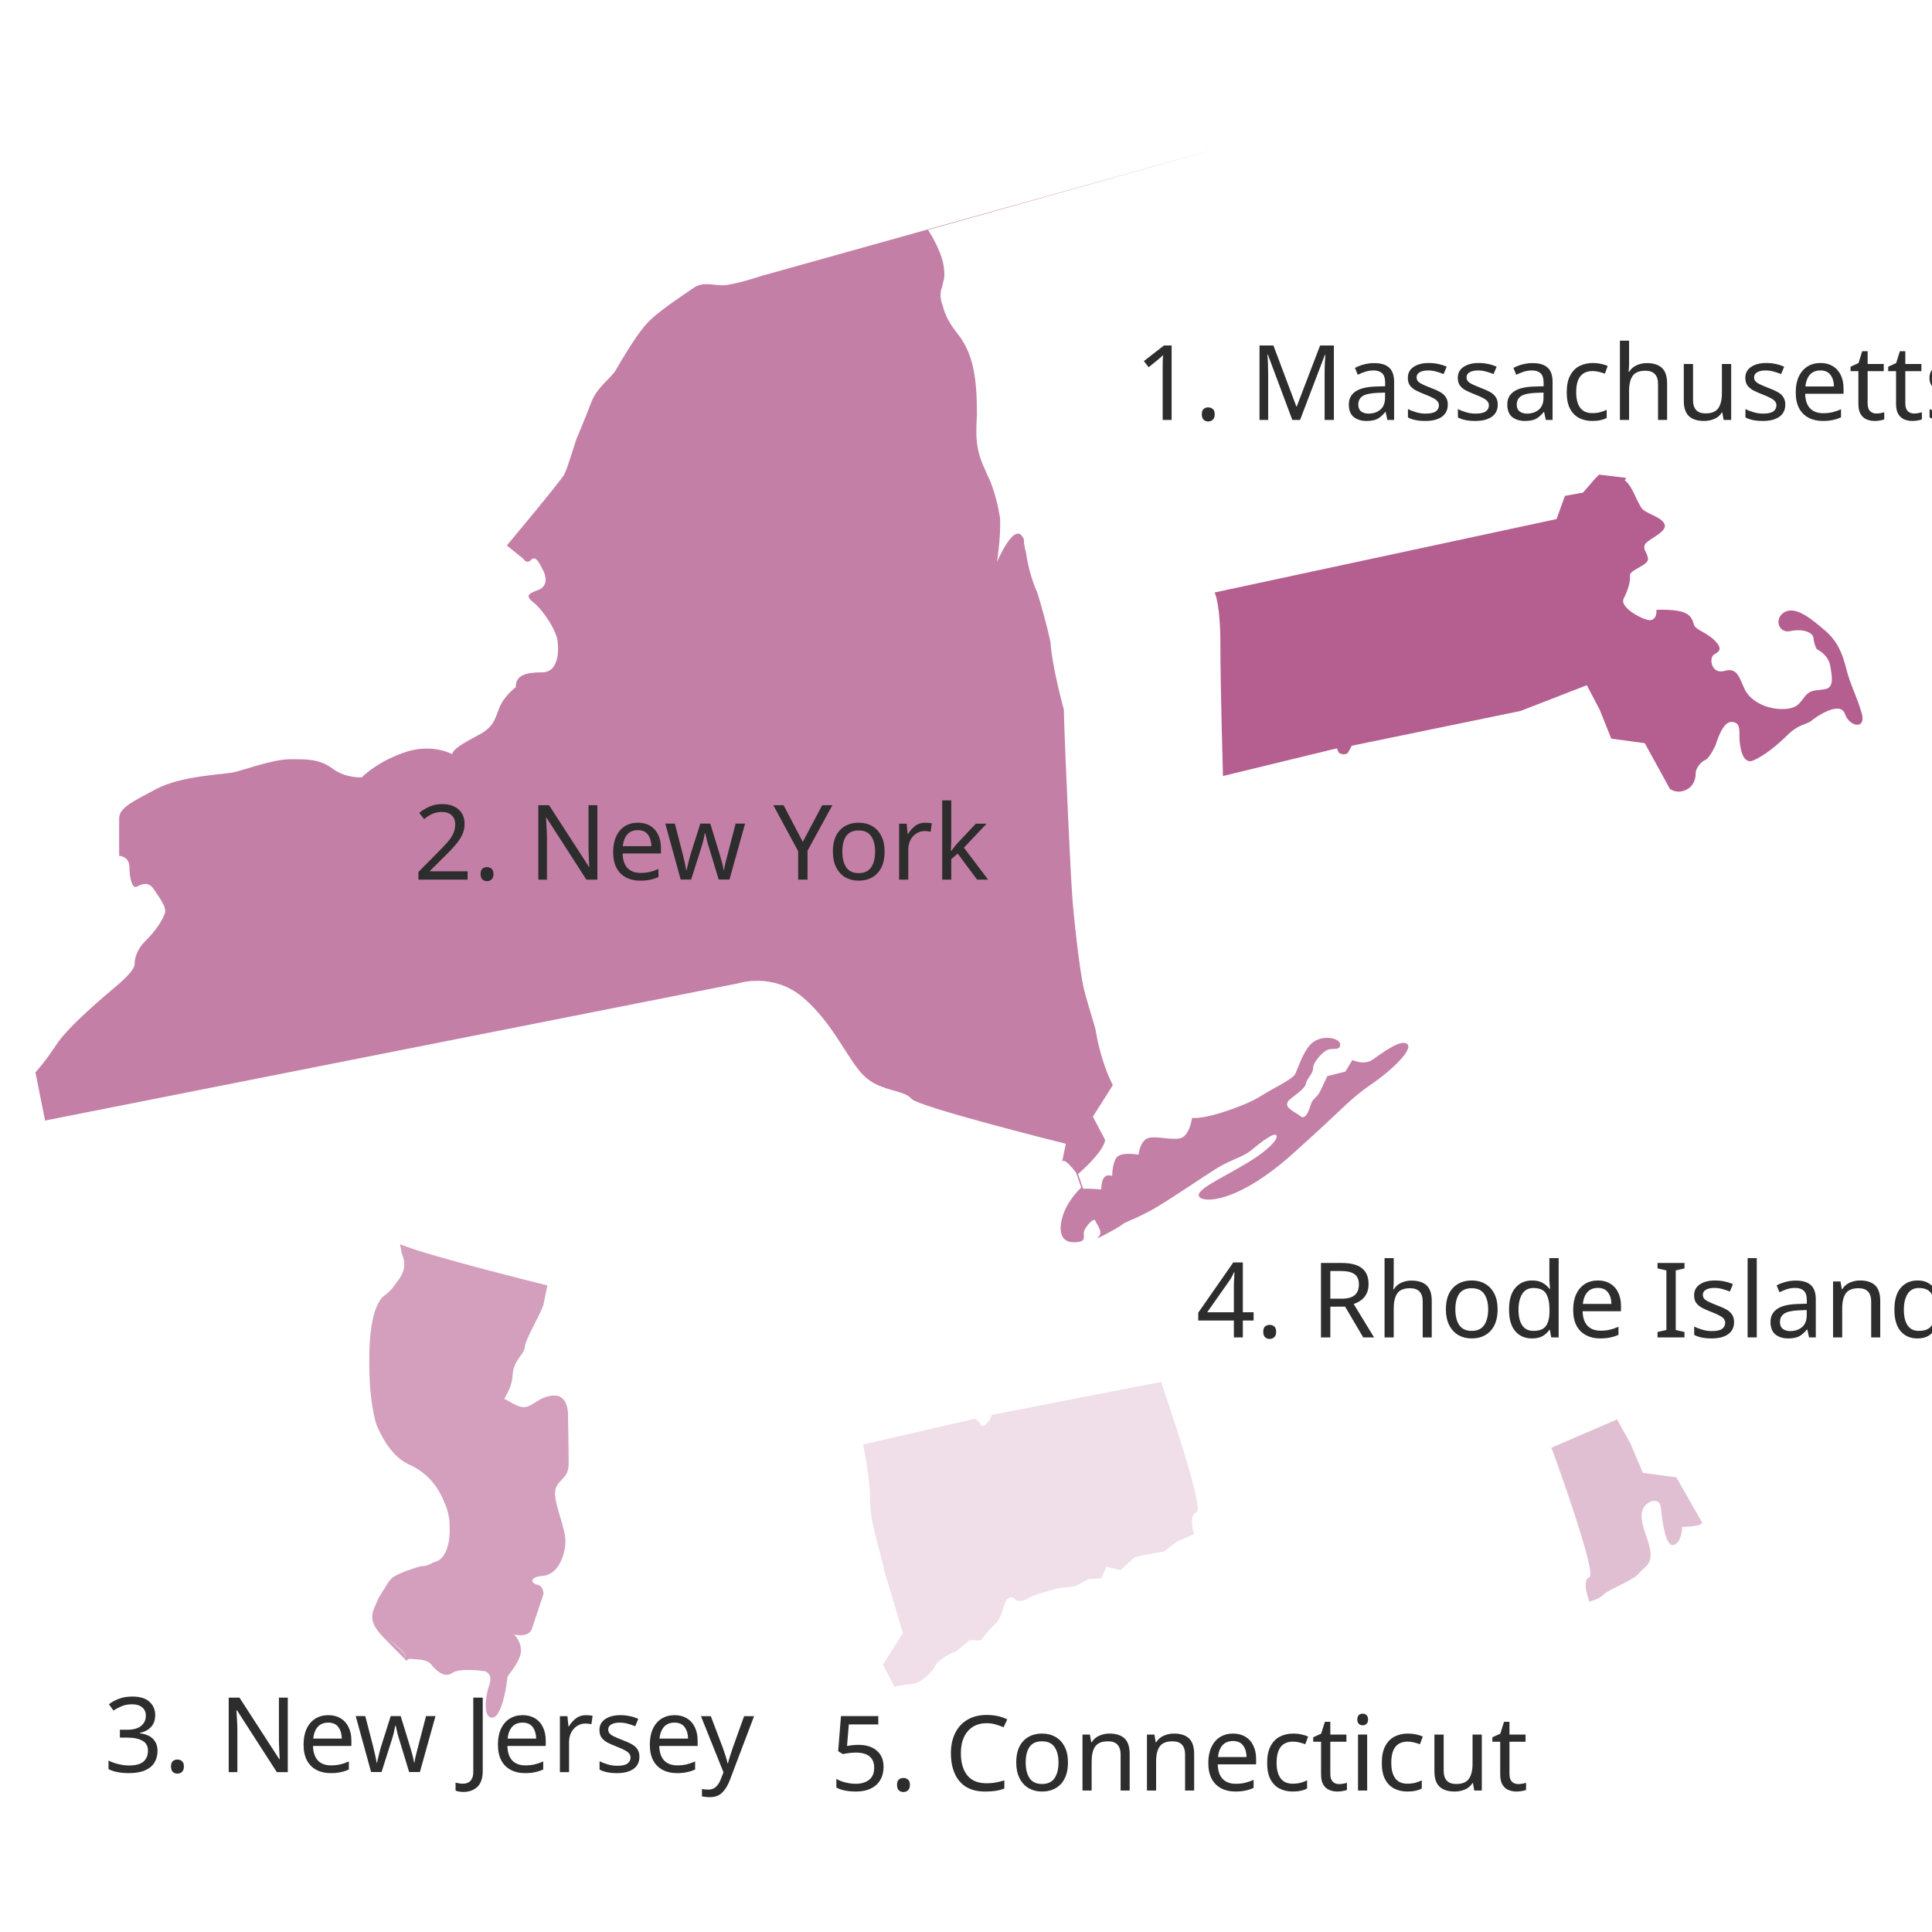
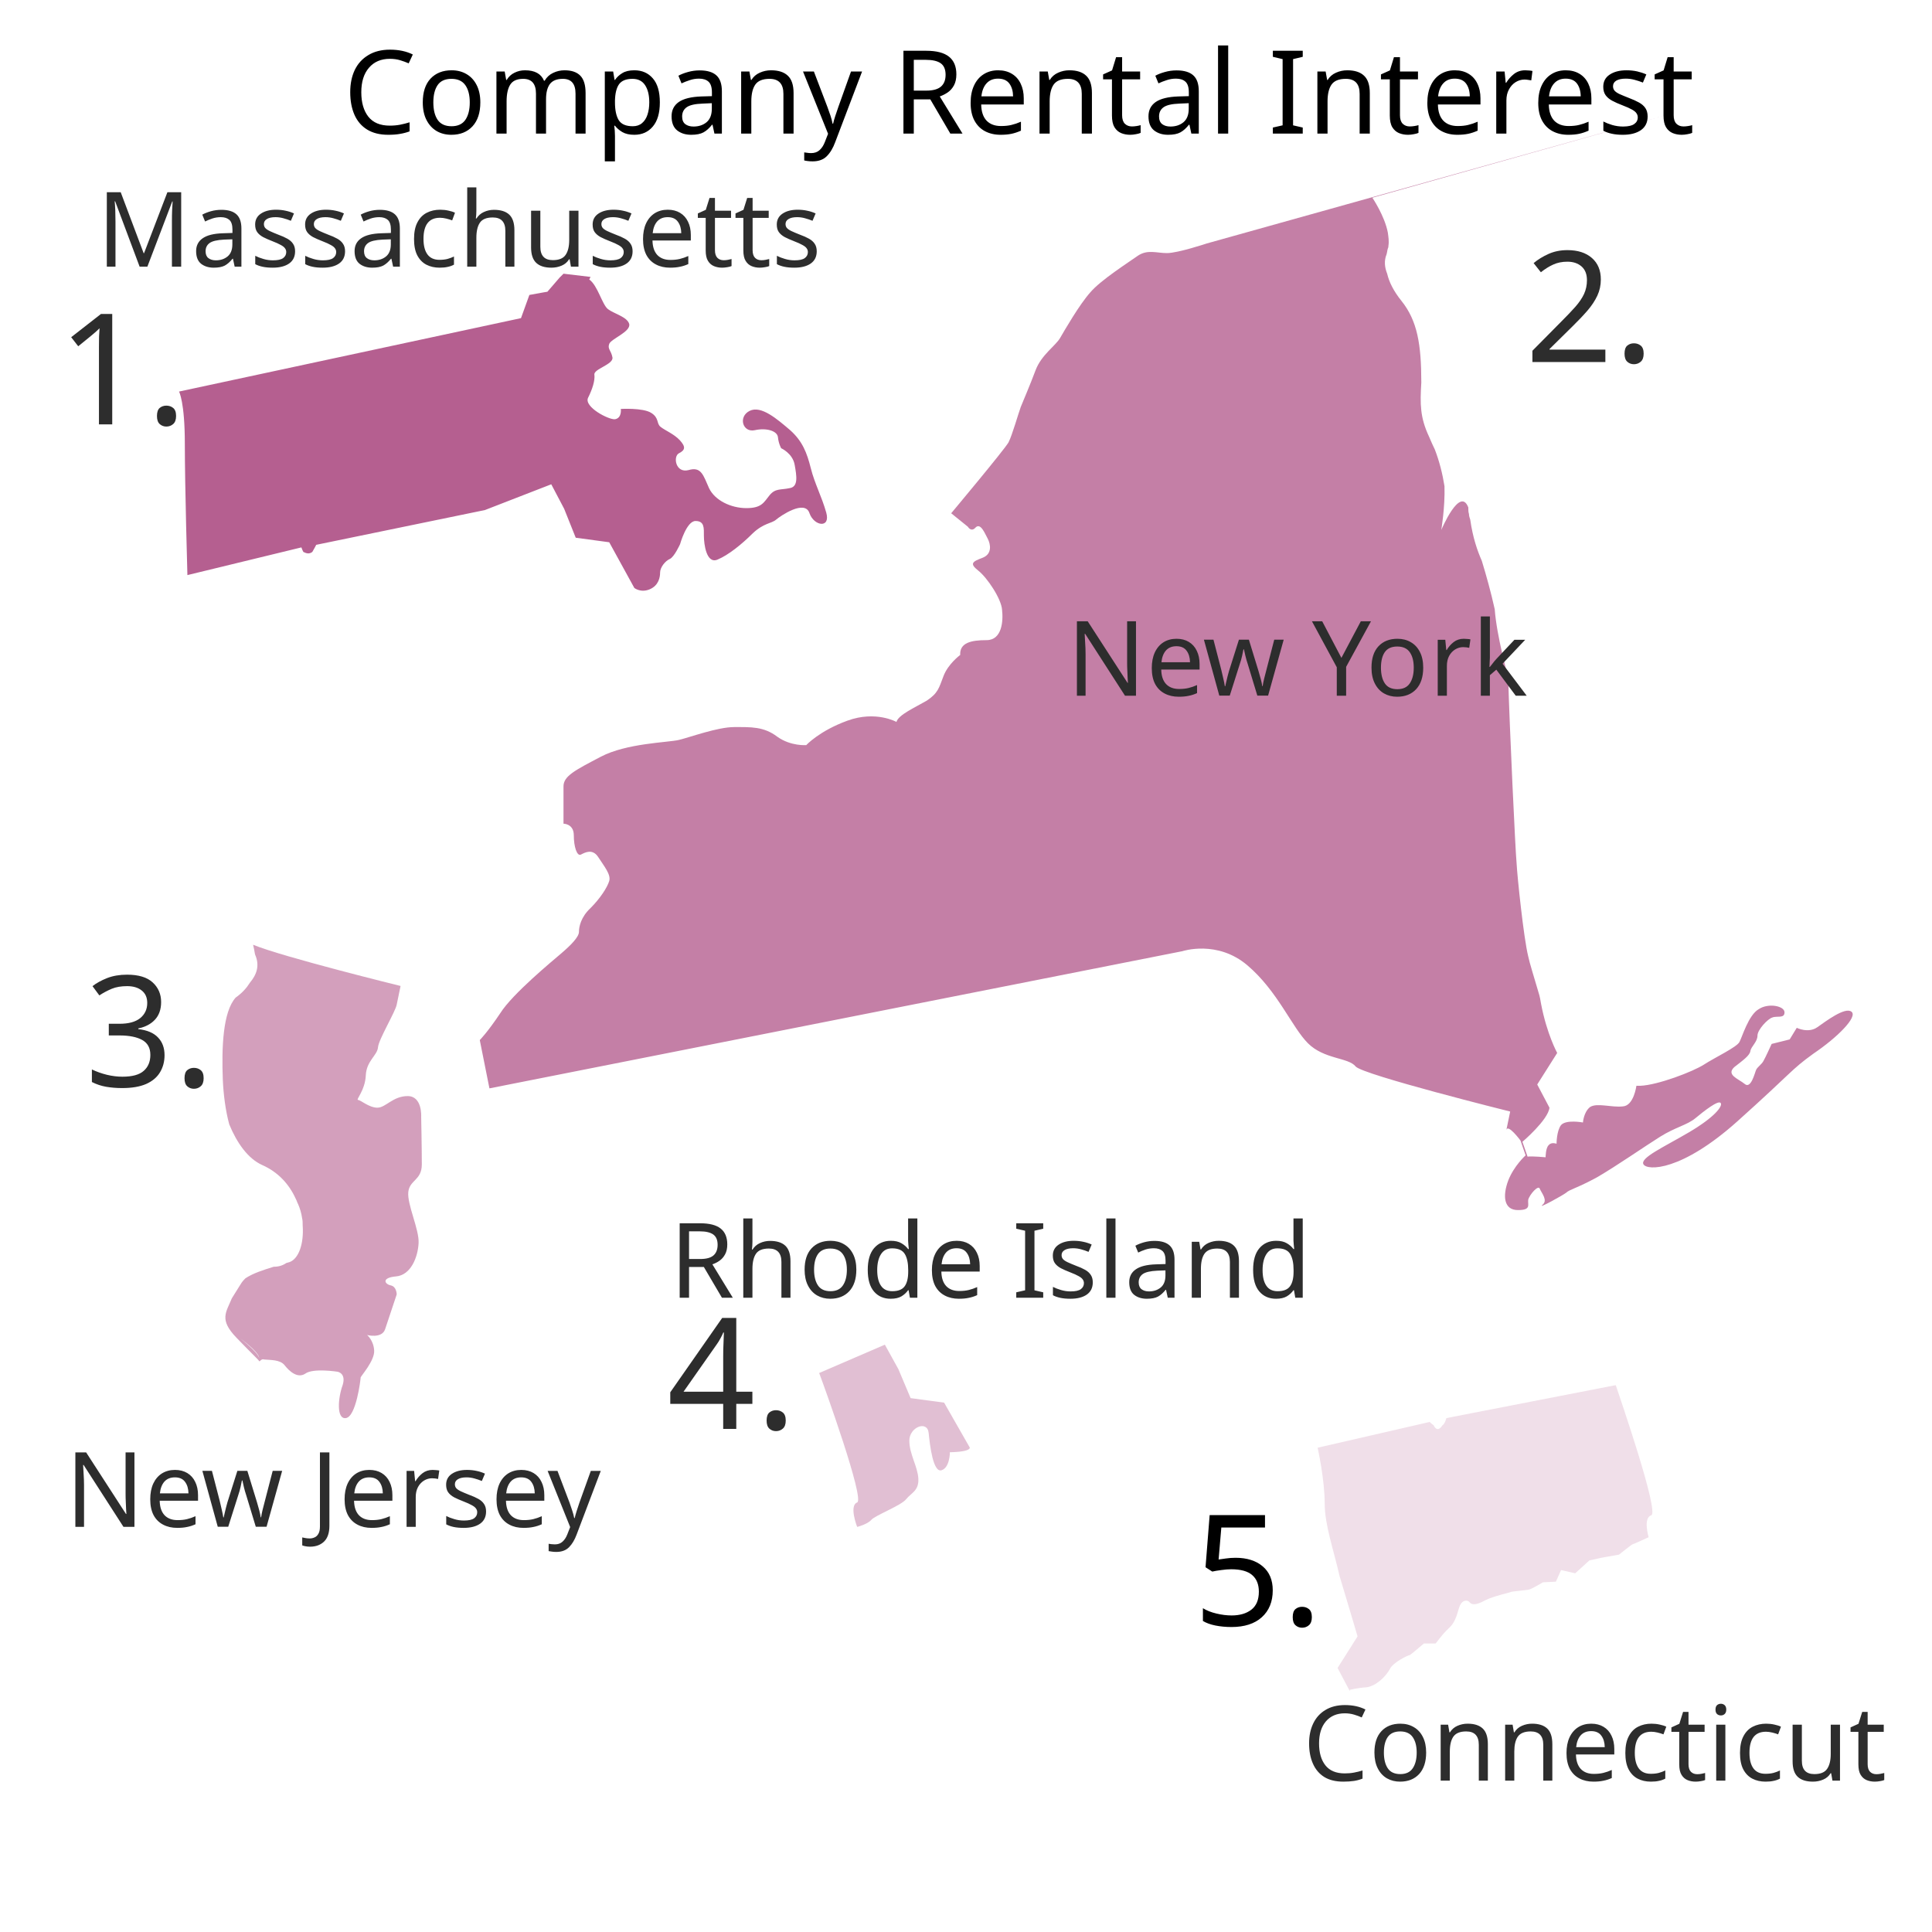
<svg xmlns="http://www.w3.org/2000/svg" version="1.1" id="Layer_1" x="0px" y="0px" viewBox="0 0 300 300" style="enable-background:new 0 0 300 300;" xml:space="preserve">
  <style type="text/css">
	.st0{fill:#B55F90;}
	.st1{opacity:0.8;}
	.st2{opacity:0.6;fill:#B55F90;enable-background:new    ;}
	.st3{opacity:0.4;fill:#B55F90;enable-background:new    ;}
	.st4{opacity:0.2;fill:#B55F90;enable-background:new    ;}
	.st5{fill:none;}
	.st6{fill:#2D2D2D;}
	.st7{font-family:'GoodlifeBrush';}
	.st8{font-size:16.2px;}
+ 	.st9{font-size:24px;}
+ 	.st10{font-size:18px;}
</style>
-   <path class="st0" d="M289.1,110.8c-0.7-2.5-1.8-4.5-2.4-6.9s-1.3-4.2-3.2-5.9c-2-1.7-4.5-3.9-6.3-3s-1.1,3.4,0.8,3  c1.8-0.4,3.5,0.1,3.6,1.1s0.5,1.7,0.5,1.7s1.8,0.8,2.1,2.6c0.3,1.7,0.6,3.4-0.8,3.6c-1.4,0.3-2.2,0-3.1,1.1s-1.2,2-3.6,2  s-4.9-1.2-5.8-3.1c-0.9-2-1.2-3.4-3.2-2.8c-2,0.5-2.4-2.1-1.5-2.6c1-0.5,1.1-1,0.2-2s-2.4-1.6-3-2.1c-0.7-0.5-0.2-1.4-1.5-2.2  c-1.3-0.8-4.7-0.6-4.7-0.6s0.2,1.4-0.9,1.6c-1,0.1-4.8-1.9-4.2-3.3c0.7-1.4,1.1-2.7,1-3.6c-0.2-0.9,3-1.6,2.8-2.7  c-0.2-1.1-0.8-1.3-0.5-2.1c0.3-0.8,3.4-1.9,3.1-3.1c-0.3-1.1-2.4-1.6-3.3-2.3c-0.9-0.7-1.6-3.7-2.9-4.6c0,0,0.1-0.2,0.2-0.4  l-4.2-0.5l-0.6,0.6l-1.9,2.2l-0.6,0.1L243,77l-1.3,3.6L188.6,92c0,0,0.9,1.6,0.9,8.1s0.4,20.4,0.4,20.4l17.7-4.3  c0.1,0.3,0.2,0.5,0.3,0.7c0.4,0.2,0.9,0.4,1.4,0c0.3-0.5,0.6-1.1,0.6-1.1l26.2-5.4l10.3-4l2,3.8l1.8,4.5l5.2,0.7l3.9,7.1  c0,0,1,0.8,2.4,0.2c1.4-0.6,1.6-1.9,1.6-2.6c0-0.8,0.8-1.8,1.5-2.1c0.7-0.3,1.6-2.3,1.6-2.3s1-3.6,2.4-3.6s1.3,1.1,1.3,2.3  c0,1.3,0.4,4.4,2.1,3.7c1.7-0.7,3.8-2.4,5.5-4.1c1.7-1.6,2.9-1.5,3.6-2.1s4.5-3.2,5.2-1C287.2,112.9,289.8,113.3,289.1,110.8z" />
+   <path class="st0" d="M128.3,79.6c-0.7-2.5-1.8-4.5-2.4-6.9s-1.3-4.2-3.2-5.9c-2-1.7-4.5-3.9-6.3-3s-1.1,3.4,0.8,3  c1.8-0.4,3.5,0.1,3.6,1.1s0.5,1.7,0.5,1.7s1.8,0.8,2.1,2.6c0.3,1.7,0.6,3.4-0.8,3.6c-1.4,0.3-2.2,0-3.1,1.1s-1.2,2-3.6,2  s-4.9-1.2-5.8-3.1c-0.9-2-1.2-3.4-3.2-2.8c-2,0.5-2.4-2.1-1.5-2.6c1-0.5,1.1-1,0.2-2s-2.4-1.6-3-2.1c-0.7-0.5-0.2-1.4-1.5-2.2  c-1.3-0.8-4.7-0.6-4.7-0.6s0.2,1.4-0.9,1.6c-1,0.1-4.8-1.9-4.2-3.3c0.7-1.4,1.1-2.7,1-3.6c-0.2-0.9,3-1.6,2.8-2.7  c-0.2-1.1-0.8-1.3-0.5-2.1c0.3-0.8,3.4-1.9,3.1-3.1c-0.3-1.1-2.4-1.6-3.3-2.3c-0.9-0.7-1.6-3.7-2.9-4.6c0,0,0.1-0.2,0.2-0.4  l-4.2-0.5l-0.6,0.6L85,45.3l-0.6,0.1l-2.2,0.4l-1.3,3.6L27.8,60.8c0,0,0.9,1.6,0.9,8.1s0.4,20.4,0.4,20.4L46.8,85  c0.1,0.3,0.2,0.5,0.3,0.7c0.4,0.2,0.9,0.4,1.4,0c0.3-0.5,0.6-1.1,0.6-1.1l26.2-5.4l10.3-4l2,3.8l1.8,4.5l5.2,0.7l3.9,7.1  c0,0,1,0.8,2.4,0.2c1.4-0.6,1.6-1.9,1.6-2.6c0-0.8,0.8-1.8,1.5-2.1c0.7-0.3,1.6-2.3,1.6-2.3s1-3.6,2.4-3.6s1.3,1.1,1.3,2.3  c0,1.3,0.4,4.4,2.1,3.7c1.7-0.7,3.8-2.4,5.5-4.1c1.7-1.6,2.9-1.5,3.6-2.1s4.5-3.2,5.2-1C126.4,81.7,129,82.1,128.3,79.6z" />
  <g class="st1">
-     <path class="st0" d="M161.1,92.1c-0.7-1.6-1.4-3.6-1.8-6.4c-0.1-0.3-0.2-0.6-0.2-0.9c-0.1-0.3-0.1-0.6-0.1-0.8c0-0.1,0-0.1,0-0.2   c-1.3-3.4-4.2,3.5-4.2,3.5s0.6-3.5,0.5-6.8c-0.3-1.9-0.8-3.9-1.5-5.7c-0.3-0.6-0.6-1.3-0.9-2c-1.4-3-1.4-5-1.2-8.4   c0-5.9-0.6-9.6-3.1-12.7c-1.2-1.5-1.9-2.9-2.2-4.2c-0.4-1-0.5-2-0.1-3c0.1-0.3,0.1-0.6,0.2-0.9c0.1-0.2,0.1-0.4,0.1-0.5   c0.1-0.6,0-1.3-0.1-2c-0.5-2.6-2.4-5.4-2.4-5.4l46.2-13l-71.9,20.1c0,0-4.5,1.5-6.2,1.5c-1.6,0-3-0.6-4.5,0.4   c-1.4,1-5.8,3.8-7.4,5.7c-1.7,1.9-4,5.9-4.7,7.1c-0.7,1.2-2.9,2.6-3.8,5c-0.9,2.4-1.9,4.7-2.3,5.7c-0.4,1.1-1.3,4.3-1.9,5.5   c-0.7,1.2-8.9,11-8.9,11l2.6,2.1c0,0,0.5,0.9,1.2,0.1c0.8-0.8,1.5,1.1,1.9,1.8c0.4,0.8,0.7,2.3-0.8,2.9c-1.6,0.6-2.1,0.9-0.7,2   s3.6,4.4,3.7,6.1c0.2,1.7,0,4.7-2.4,4.7s-4.2,0.4-4.1,2.3c0,0-1.9,1.4-2.6,3.3c-0.7,1.8-0.8,2.6-2.6,3.8c-1.9,1.1-4.4,2.2-4.7,3.3   c0,0-3.2-1.8-7.6-0.2c-4.4,1.6-6.4,3.8-6.4,3.8s-2.4,0.2-4.5-1.3c-2.1-1.6-4.1-1.5-6.7-1.5c-2.6,0-6.9,1.6-8.6,2s-8.1,0.5-12.1,2.6   s-5.8,3-5.8,4.6s0,5.8,0,5.8s1.6,0,1.6,1.8s0.5,3.3,1.1,3s1.8-1,2.7,0.4s2,2.7,1.7,3.7s-1.4,2.7-2.9,4.2c-1.5,1.4-1.8,2.9-1.8,3.7   s-1.3,2.1-2.7,3.3c-1.4,1.2-7.6,6.3-9.5,9.3c-2,3-3.2,4.2-3.2,4.2L7,174l107.6-21.3c0,0,5.4-1.8,10.1,2.2s6.9,9.6,9.4,12.1   s6.3,2.2,7.4,3.6c1.1,1.3,24,7,24,7l-0.6,2.9c0.2-1.1,2.2,1.6,2.2,1.6l0.8,2.3c0,0-1.8,1.6-2.7,3.9c-0.9,2.4-0.7,4.6,1.5,4.6   c2.1,0,1.5-0.8,1.6-1.6c0.2-0.8,1.6-2.4,1.8-1.7c0.3,0.7,1.3,1.8,0.4,2.5c-0.8,0.7,3.2-1.5,3.7-1.9c0.5-0.5,1.7-0.7,4.8-2.4   c3.1-1.8,7.4-4.8,9.8-6.3c2.4-1.5,4.2-1.8,5.5-2.9c1.2-1,3.6-2.9,3.9-2.3c0.3,0.5-1,2.2-4.9,4.5s-7.7,4-7.1,5   c0.6,1,5.9,1.1,14.6-6.7c8.7-7.8,8.2-7.9,11.8-10.5c3.7-2.5,6.9-5.7,5.9-6.5s-4,1.5-5.3,2.4c-1.4,1-3.2,0.1-3.2,0.1l-1.1,1.8   l-2.8,0.7c0,0-1,2.2-1.3,2.7s-0.9,0.9-1.1,1.3c-0.2,0.4-0.8,3.1-1.8,2.2c-1-0.8-2.9-1.4-1.6-2.6c1.4-1.1,2.4-1.8,2.5-2.5   s1.1-1.4,1.1-2.4c0-0.9,1.6-2.6,2.3-2.8c0.7-0.3,1.9,0.2,1.9-0.8s-2.5-1.5-4-0.5c-1.6,0.9-2.6,4.4-3,5.1c-0.4,0.8-3.8,2.4-5.5,3.5   s-7.2,3.2-9.9,3.3h-0.6c0,0-0.4,3.1-2.1,3.2c-1.8,0.2-4-0.6-5.1,0.1c-1,0.8-1.1,2.4-1.1,2.4s-2.6-0.5-3.4,0.4   c-0.7,0.9-0.7,2.9-0.7,2.9s-0.8-0.3-1.2,0.2c-0.5,0.4-0.5,1.9-0.5,1.9s-2.1-0.2-2.8-0.1l-0.8-2.3c0,0,4-3.4,4.2-5.3l-1.9-3.6   l3.1-4.9c0,0-1.6-2.9-2.5-7.6c-0.1-0.6-0.2-1.2-0.4-1.8c-0.7-2.4-1.4-4.6-1.6-5.6c-0.7-2.8-1.7-12.4-1.8-14.4   c-0.2-2-1.1-21.4-1.3-28.5c0-0.1,0-0.3,0-0.4h-0.1h0.1c0,0-1.8-6.4-2.1-10.6C162.5,96.9,161.8,94.4,161.1,92.1z" />
+     <path class="st0" d="M230.1,87.1c-0.7-1.6-1.4-3.6-1.8-6.4c-0.1-0.3-0.2-0.6-0.2-0.9c-0.1-0.3-0.1-0.6-0.1-0.8c0-0.1,0-0.1,0-0.2   c-1.3-3.4-4.2,3.5-4.2,3.5s0.6-3.5,0.5-6.8c-0.3-1.9-0.8-3.9-1.5-5.7c-0.3-0.6-0.6-1.3-0.9-2c-1.4-3-1.4-5-1.2-8.4   c0-5.9-0.6-9.6-3.1-12.7c-1.2-1.5-1.9-2.9-2.2-4.2c-0.4-1-0.5-2-0.1-3c0.1-0.3,0.1-0.6,0.2-0.9c0.1-0.2,0.1-0.4,0.1-0.5   c0.1-0.6,0-1.3-0.1-2c-0.5-2.6-2.4-5.4-2.4-5.4l46.2-13l-71.9,20.1c0,0-4.5,1.5-6.2,1.5c-1.6,0-3-0.6-4.5,0.4   c-1.4,1-5.8,3.8-7.4,5.7c-1.7,1.9-4,5.9-4.7,7.1c-0.7,1.2-2.9,2.6-3.8,5c-0.9,2.4-1.9,4.7-2.3,5.7c-0.4,1.1-1.3,4.3-1.9,5.5   c-0.7,1.2-8.9,11-8.9,11l2.6,2.1c0,0,0.5,0.9,1.2,0.1c0.8-0.8,1.5,1.1,1.9,1.8c0.4,0.8,0.7,2.3-0.8,2.9c-1.6,0.6-2.1,0.9-0.7,2   c1.4,1.1,3.6,4.4,3.7,6.1c0.2,1.7,0,4.7-2.4,4.7c-2.4,0-4.2,0.4-4.1,2.3c0,0-1.9,1.4-2.6,3.3c-0.7,1.8-0.8,2.6-2.6,3.8   c-1.9,1.1-4.4,2.2-4.7,3.3c0,0-3.2-1.8-7.6-0.2c-4.4,1.6-6.4,3.8-6.4,3.8s-2.4,0.2-4.5-1.3c-2.1-1.6-4.1-1.5-6.7-1.5   s-6.9,1.6-8.6,2c-1.7,0.4-8.1,0.5-12.1,2.6s-5.8,3-5.8,4.6s0,5.8,0,5.8s1.6,0,1.6,1.8s0.5,3.3,1.1,3c0.6-0.3,1.8-1,2.7,0.4   s2,2.7,1.7,3.7c-0.3,1-1.4,2.7-2.9,4.2c-1.5,1.4-1.8,2.9-1.8,3.7s-1.3,2.1-2.7,3.3s-7.6,6.3-9.5,9.3c-2,3-3.2,4.2-3.2,4.2L76,169   l107.6-21.3c0,0,5.4-1.8,10.1,2.2s6.9,9.6,9.4,12.1s6.3,2.2,7.4,3.6c1.1,1.3,24,7,24,7l-0.6,2.9c0.2-1.1,2.2,1.6,2.2,1.6l0.8,2.3   c0,0-1.8,1.6-2.7,3.9c-0.9,2.4-0.7,4.6,1.5,4.6c2.1,0,1.5-0.8,1.6-1.6c0.2-0.8,1.6-2.4,1.8-1.7c0.3,0.7,1.3,1.8,0.4,2.5   c-0.8,0.7,3.2-1.5,3.7-1.9c0.5-0.5,1.7-0.7,4.8-2.4c3.1-1.8,7.4-4.8,9.8-6.3s4.2-1.8,5.5-2.9c1.2-1,3.6-2.9,3.9-2.3   c0.3,0.5-1,2.2-4.9,4.5s-7.7,4-7.1,5c0.6,1,5.9,1.1,14.6-6.7s8.2-7.9,11.8-10.5c3.7-2.5,6.9-5.7,5.9-6.5s-4,1.5-5.3,2.4   c-1.4,1-3.2,0.1-3.2,0.1l-1.1,1.8l-2.8,0.7c0,0-1,2.2-1.3,2.7c-0.3,0.5-0.9,0.9-1.1,1.3c-0.2,0.4-0.8,3.1-1.8,2.2   c-1-0.8-2.9-1.4-1.6-2.6c1.4-1.1,2.4-1.8,2.5-2.5s1.1-1.4,1.1-2.4c0-0.9,1.6-2.6,2.3-2.8c0.7-0.3,1.9,0.2,1.9-0.8s-2.5-1.5-4-0.5   c-1.6,0.9-2.6,4.4-3,5.1c-0.4,0.8-3.8,2.4-5.5,3.5c-1.7,1.1-7.2,3.2-9.9,3.3h-0.6c0,0-0.4,3.1-2.1,3.2c-1.8,0.2-4-0.6-5.1,0.1   c-1,0.8-1.1,2.4-1.1,2.4s-2.6-0.5-3.4,0.4c-0.7,0.9-0.7,2.9-0.7,2.9s-0.8-0.3-1.2,0.2c-0.5,0.4-0.5,1.9-0.5,1.9s-2.1-0.2-2.8-0.1   l-0.8-2.3c0,0,4-3.4,4.2-5.3l-1.9-3.6l3.1-4.9c0,0-1.6-2.9-2.5-7.6c-0.1-0.6-0.2-1.2-0.4-1.8c-0.7-2.4-1.4-4.6-1.6-5.6   c-0.7-2.8-1.7-12.4-1.8-14.4c-0.2-2-1.1-21.4-1.3-28.5c0-0.1,0-0.3,0-0.4h-0.1h0.1c0,0-1.8-6.4-2.1-10.6   C231.5,91.9,230.8,89.4,230.1,87.1z" />
  </g>
-   <path class="st2" d="M61.6,199.1c-0.5,0.8-1.2,1.6-2.2,2.3c-2,2.2-2.2,7.8-2,12.8c0.1,2.2,0.4,4.7,1,6.9c1.2,2.9,2.9,5.3,5.1,6.3  c2.5,1.1,4.2,3,5.2,5.2c0.1,0.2,0.2,0.4,0.3,0.7c0,0.1,0.1,0.1,0.1,0.2c0.3,0.7,0.5,1.4,0.6,2.1c0.1,0.4,0.1,0.8,0.1,1.2  c0.2,2.8-0.6,5.2-2.1,5.7c-0.1,0-0.3,0.1-0.4,0.1c-0.6,0.4-1.2,0.6-2,0.6c-1.6,0.5-3.2,1-4.4,1.8c-0.4,0.4-0.6,0.7-0.6,0.7l-1.5,2.4  c-0.9,2.2-2,3.3,0.7,6.1c2.5,2.6,3.4,3.4,3.6,3.7c0.2-0.2,0.4-0.4,0.7-0.3c1,0.1,2.5,0,3.2,0.9s2,2.1,3.2,1.3c1.2-0.9,5-0.3,5-0.3  s1.4,0.2,0.8,2.1c-0.7,1.9-1,5.3,0.5,5.1c1.6-0.2,2.3-6,2.3-6.3c0-0.2,2.2-2.6,2.1-4.2s-1.1-2.4-1.1-2.4s2.3,0.6,2.8-0.9  s1.8-5.4,1.8-5.4s0-1.2-0.9-1.4c-1-0.2-1.5-1.2,0.8-1.4s3.4-3,3.5-5.2c0.1-2.1-1.8-6-1.6-7.9c0.2-1.9,2.1-1.8,2.1-4.3  c0-2.6-0.1-7.4-0.1-7.4s0.2-3.2-2.1-3.2c-2.3,0-3.4,1.8-4.7,1.8c-1.3,0-2.6-1.2-3-1.2s1.1-1.5,1.2-3.8s1.8-3.1,1.9-4.4  c0.1-1.2,2.7-5.5,2.9-6.6l0.6-2.9c0,0-18.3-4.5-22.9-6.4c0.1,0.4,0.2,0.9,0.3,1.5C63.2,196.5,62.6,197.9,61.6,199.1z M63,257.4  c0,0,0.4-0.4-2.9-3.1c-3.4-2.7-1.6-4.9-1.6-4.9s-1.8,2.2,1.6,4.9C63.5,256.9,63,257.4,63,257.4z" />
-   <path class="st3" d="M255.1,228.7l-1.9-4.5l-2.1-3.8l-10.2,4.4c0.8,2.1,7.1,19.6,5.9,20.1c-1.3,0.5,0,3.8,0,3.8s1.6-0.4,2.2-1.1  c0.6-0.7,4.6-2.2,5.4-3.2c0.8-1,2-1.3,1.9-3.2s-1.4-3.8-1.4-5.9c0-2.1,2.8-3.2,3-1.2s0.7,6.2,2,5.8s1.3-2.8,1.3-2.8s3,0,3.1-0.7  l-4-7L255.1,228.7z" />
-   <path class="st4" d="M185.8,234.8c1.3-0.4-4.8-18.1-5.5-20.2h-0.1l-26.2,5.1c-0.2,0.6-0.3,0.9-0.6,1.1c-0.4,0.6-0.9,1-1.4,0  c-0.3-0.2-0.6-0.5-0.6-0.5l-17.4,4c0,0,1.1,4.9,1.1,8.7c0,3.3,1.4,7.2,2.3,11.2c1.3,4.3,2.8,9.4,2.8,9.4l-3.1,4.9l2,2.7l-2-2.7  l1.9,3.6c0-0.1,0-0.1,0-0.2c0,0,1.1-0.3,2.6-0.4c1.5-0.2,3-1.7,3.6-2.8c0.5-1.1,2.9-2.2,3.1-2.2c0.1,0,2.2-1.8,2.2-1.8s1.7,0,1.8,0  s0.9-1.3,2.1-2.4c1.2-1.1,1.3-2.6,1.7-3.5s1.2-0.9,1.5-0.5s1,0.5,2.4-0.3c1.4-0.7,3.9-1.2,4-1.3c0.2-0.1,2.8-0.3,2.9-0.4  c0.2,0,2.1-1.1,2.1-1.1l2-0.1l0.8-1.8l2.2,0.5l2.2-2l1.8-0.4l2.8-0.5c0,0,2-1.6,2.1-1.6s2.5-1.1,2.5-1.1S184.5,235.2,185.8,234.8z" />
+   <path class="st2" d="M38.8,152.6c-0.5,0.8-1.2,1.6-2.2,2.3c-2,2.2-2.2,7.8-2,12.8c0.1,2.2,0.4,4.7,1,6.9c1.2,2.9,2.9,5.3,5.1,6.3  c2.5,1.1,4.2,3,5.2,5.2c0.1,0.2,0.2,0.4,0.3,0.7c0,0.1,0.1,0.1,0.1,0.2c0.3,0.7,0.5,1.4,0.6,2.1c0.1,0.4,0.1,0.8,0.1,1.2  c0.2,2.8-0.6,5.2-2.1,5.7c-0.1,0-0.3,0.1-0.4,0.1c-0.6,0.4-1.2,0.6-2,0.6c-1.6,0.5-3.2,1-4.4,1.8c-0.4,0.4-0.6,0.7-0.6,0.7l-1.5,2.4  c-0.9,2.2-2,3.3,0.7,6.1c2.5,2.6,3.4,3.4,3.6,3.7c0.2-0.2,0.4-0.4,0.7-0.3c1,0.1,2.5,0,3.2,0.9s2,2.1,3.2,1.3c1.2-0.9,5-0.3,5-0.3  s1.4,0.2,0.8,2.1c-0.7,1.9-1,5.3,0.5,5.1c1.6-0.2,2.3-6,2.3-6.3c0-0.2,2.2-2.6,2.1-4.2s-1.1-2.4-1.1-2.4s2.3,0.6,2.8-0.9  s1.8-5.4,1.8-5.4s0-1.2-0.9-1.4c-1-0.2-1.5-1.2,0.8-1.4s3.4-3,3.5-5.2c0.1-2.1-1.8-6-1.6-7.9c0.2-1.9,2.1-1.8,2.1-4.3  c0-2.6-0.1-7.4-0.1-7.4s0.2-3.2-2.1-3.2c-2.3,0-3.4,1.8-4.7,1.8c-1.3,0-2.6-1.2-3-1.2s1.1-1.5,1.2-3.8s1.8-3.1,1.9-4.4  c0.1-1.2,2.7-5.5,2.9-6.6l0.6-2.9c0,0-18.3-4.5-22.9-6.4c0.1,0.4,0.2,0.9,0.3,1.5C40.4,150,39.8,151.4,38.8,152.6z M40.2,210.9  c0,0,0.4-0.4-2.9-3.1c-3.4-2.7-1.6-4.9-1.6-4.9s-1.8,2.2,1.6,4.9C40.7,210.4,40.2,210.9,40.2,210.9z" />
+   <path class="st3" d="M141.4,217.1l-1.9-4.5l-2.1-3.8l-10.2,4.4c0.8,2.1,7.1,19.6,5.9,20.1c-1.3,0.5,0,3.8,0,3.8s1.6-0.4,2.2-1.1  c0.6-0.7,4.6-2.2,5.4-3.2c0.8-1,2-1.3,1.9-3.2s-1.4-3.8-1.4-5.9c0-2.1,2.8-3.2,3-1.2s0.7,6.2,2,5.8s1.3-2.8,1.3-2.8s3,0,3.1-0.7  l-4-7L141.4,217.1z" />
+   <path class="st4" d="M256.4,235.3c1.3-0.4-4.8-18.1-5.5-20.2h-0.1l-26.2,5.1c-0.2,0.6-0.3,0.9-0.6,1.1c-0.4,0.6-0.9,1-1.4,0  c-0.3-0.2-0.6-0.5-0.6-0.5l-17.4,4c0,0,1.1,4.9,1.1,8.7c0,3.3,1.4,7.2,2.3,11.2c1.3,4.3,2.8,9.4,2.8,9.4l-3.1,4.9l2,2.7l-2-2.7  l1.9,3.6c0-0.1,0-0.1,0-0.2c0,0,1.1-0.3,2.6-0.4c1.5-0.2,3-1.7,3.6-2.8c0.5-1.1,2.9-2.2,3.1-2.2c0.1,0,2.2-1.8,2.2-1.8s1.7,0,1.8,0  s0.9-1.3,2.1-2.4c1.2-1.1,1.3-2.6,1.7-3.5s1.2-0.9,1.5-0.5s1,0.5,2.4-0.3c1.4-0.7,3.9-1.2,4-1.3c0.2-0.1,2.8-0.3,2.9-0.4  c0.2,0,2.1-1.1,2.1-1.1l2-0.1l0.8-1.8l2.2,0.5l2.2-2l1.8-0.4l2.8-0.5c0,0,2-1.6,2.1-1.6s2.5-1.1,2.5-1.1S255.1,235.7,256.4,235.3z" />
  <rect x="77.4" y="125.9" class="st5" width="118.7" height="48.4" />
-   <text transform="matrix(1 0 0 1 64.1876 136.5938)" class="st6 st7 st8">2. New York</text>
+   <text transform="matrix(1 0 0 1 161.4337 108.032)" class="st6 st7 st8"> New York</text>
  <rect x="32.4" y="268" class="st5" width="118.7" height="48.4" />
-   <text transform="matrix(1 0 0 1 16.1154 275.1736)" class="st6 st7 st8">3. New Jersey</text>
+   <text transform="matrix(1 0 0 1 5.9148 237.0912)" class="st6 st7 st8"> New Jersey</text>
  <rect x="195.9" y="196.9" class="st5" width="118.7" height="21.1" />
-   <text transform="matrix(1 0 0 1 185.7206 207.6746)" class="st6 st7 st8">4. Rhode Island</text>
+   <text transform="matrix(1 0 0 1 103.9632 201.5136)" class="st6 st7 st8">Rhode Island</text>
  <rect x="186.8" y="55" class="st5" width="118.7" height="48.4" />
-   <text transform="matrix(1 0 0 1 176.1796 65.2101)" class="st6 st7 st8">1. Massachusetts</text>
-   <rect x="128.9" y="267.8" class="st5" width="104.2" height="18.2" />
-   <text transform="matrix(1 0 0 1 128.8524 278.0315)" class="st6 st7 st8">5. Connecticut</text>
+   <text transform="matrix(1 0 0 1 15.0095 41.4086)" class="st6 st7 st8">Massachusetts</text>
+   <rect x="185.3" y="237.3" class="st5" width="104.2" height="18.2" />
+   <text transform="matrix(1 0 0 1 185.2723 252.4083)" class="st7 st9">5.</text>
+   <text transform="matrix(1 0 0 1 198.0811 276.4964)" class="st6 st7 st8"> Connecticut</text>
  <rect x="324" y="7" class="st5" width="127" height="192" />
  <text transform="matrix(1 0 0 1 324 15.52)" style="font-family:'MyriadPro-Semibold'; font-size:12px;">Massachusetts</text>
  <text transform="matrix(1 0 0 1 324 29.92)" style="font-family:'MyriadPro-Semibold'; font-size:12px;">New York</text>
-   <text transform="matrix(1 0 0 1 324 44.32)" style="font-family:'MyriadPro-Semibold'; font-size:12px;">New Jersey</text>
+   <text transform="matrix(1 0 0 1 324 44.3199)" style="font-family:'MyriadPro-Semibold'; font-size:12px;">New Jersey</text>
  <text transform="matrix(1 0 0 1 324 58.72)" style="font-family:'MyriadPro-Semibold'; font-size:12px;">District of Columbia</text>
  <text transform="matrix(1 0 0 1 324 73.12)" style="font-family:'MyriadPro-Semibold'; font-size:12px;">Rhode Island</text>
  <text transform="matrix(1 0 0 1 324 87.52)" style="font-family:'MyriadPro-Semibold'; font-size:12px;">Connecticut</text>
+   <rect x="2.2" y="9.4" class="st5" width="296.2" height="44.5" />
+   <text transform="matrix(1 0 0 1 53.2889 20.7427)" class="st7 st10">Company Rental Interest</text>
+   <rect x="8.9" y="50.7" class="st5" width="53" height="24.1" />
+   <text transform="matrix(1 0 0 1 8.9125 65.8925)" class="st6 st7 st9">1. </text>
+   <rect x="236.8" y="41.1" class="st5" width="53" height="66" />
+   <text transform="matrix(1 0 0 1 236.7961 56.2136)" class="st6 st7 st9">2.</text>
+   <rect x="13.2" y="153.6" class="st5" width="25.1" height="60.5" />
+   <text transform="matrix(1 0 0 1 13.1913 168.7211)" class="st6 st7 st9">3.</text>
+   <rect x="103.6" y="206.7" class="st5" width="38.3" height="28.9" />
+   <text transform="matrix(1 0 0 1 103.5788 221.8821)" class="st6 st7 st9">4. </text>
</svg>
